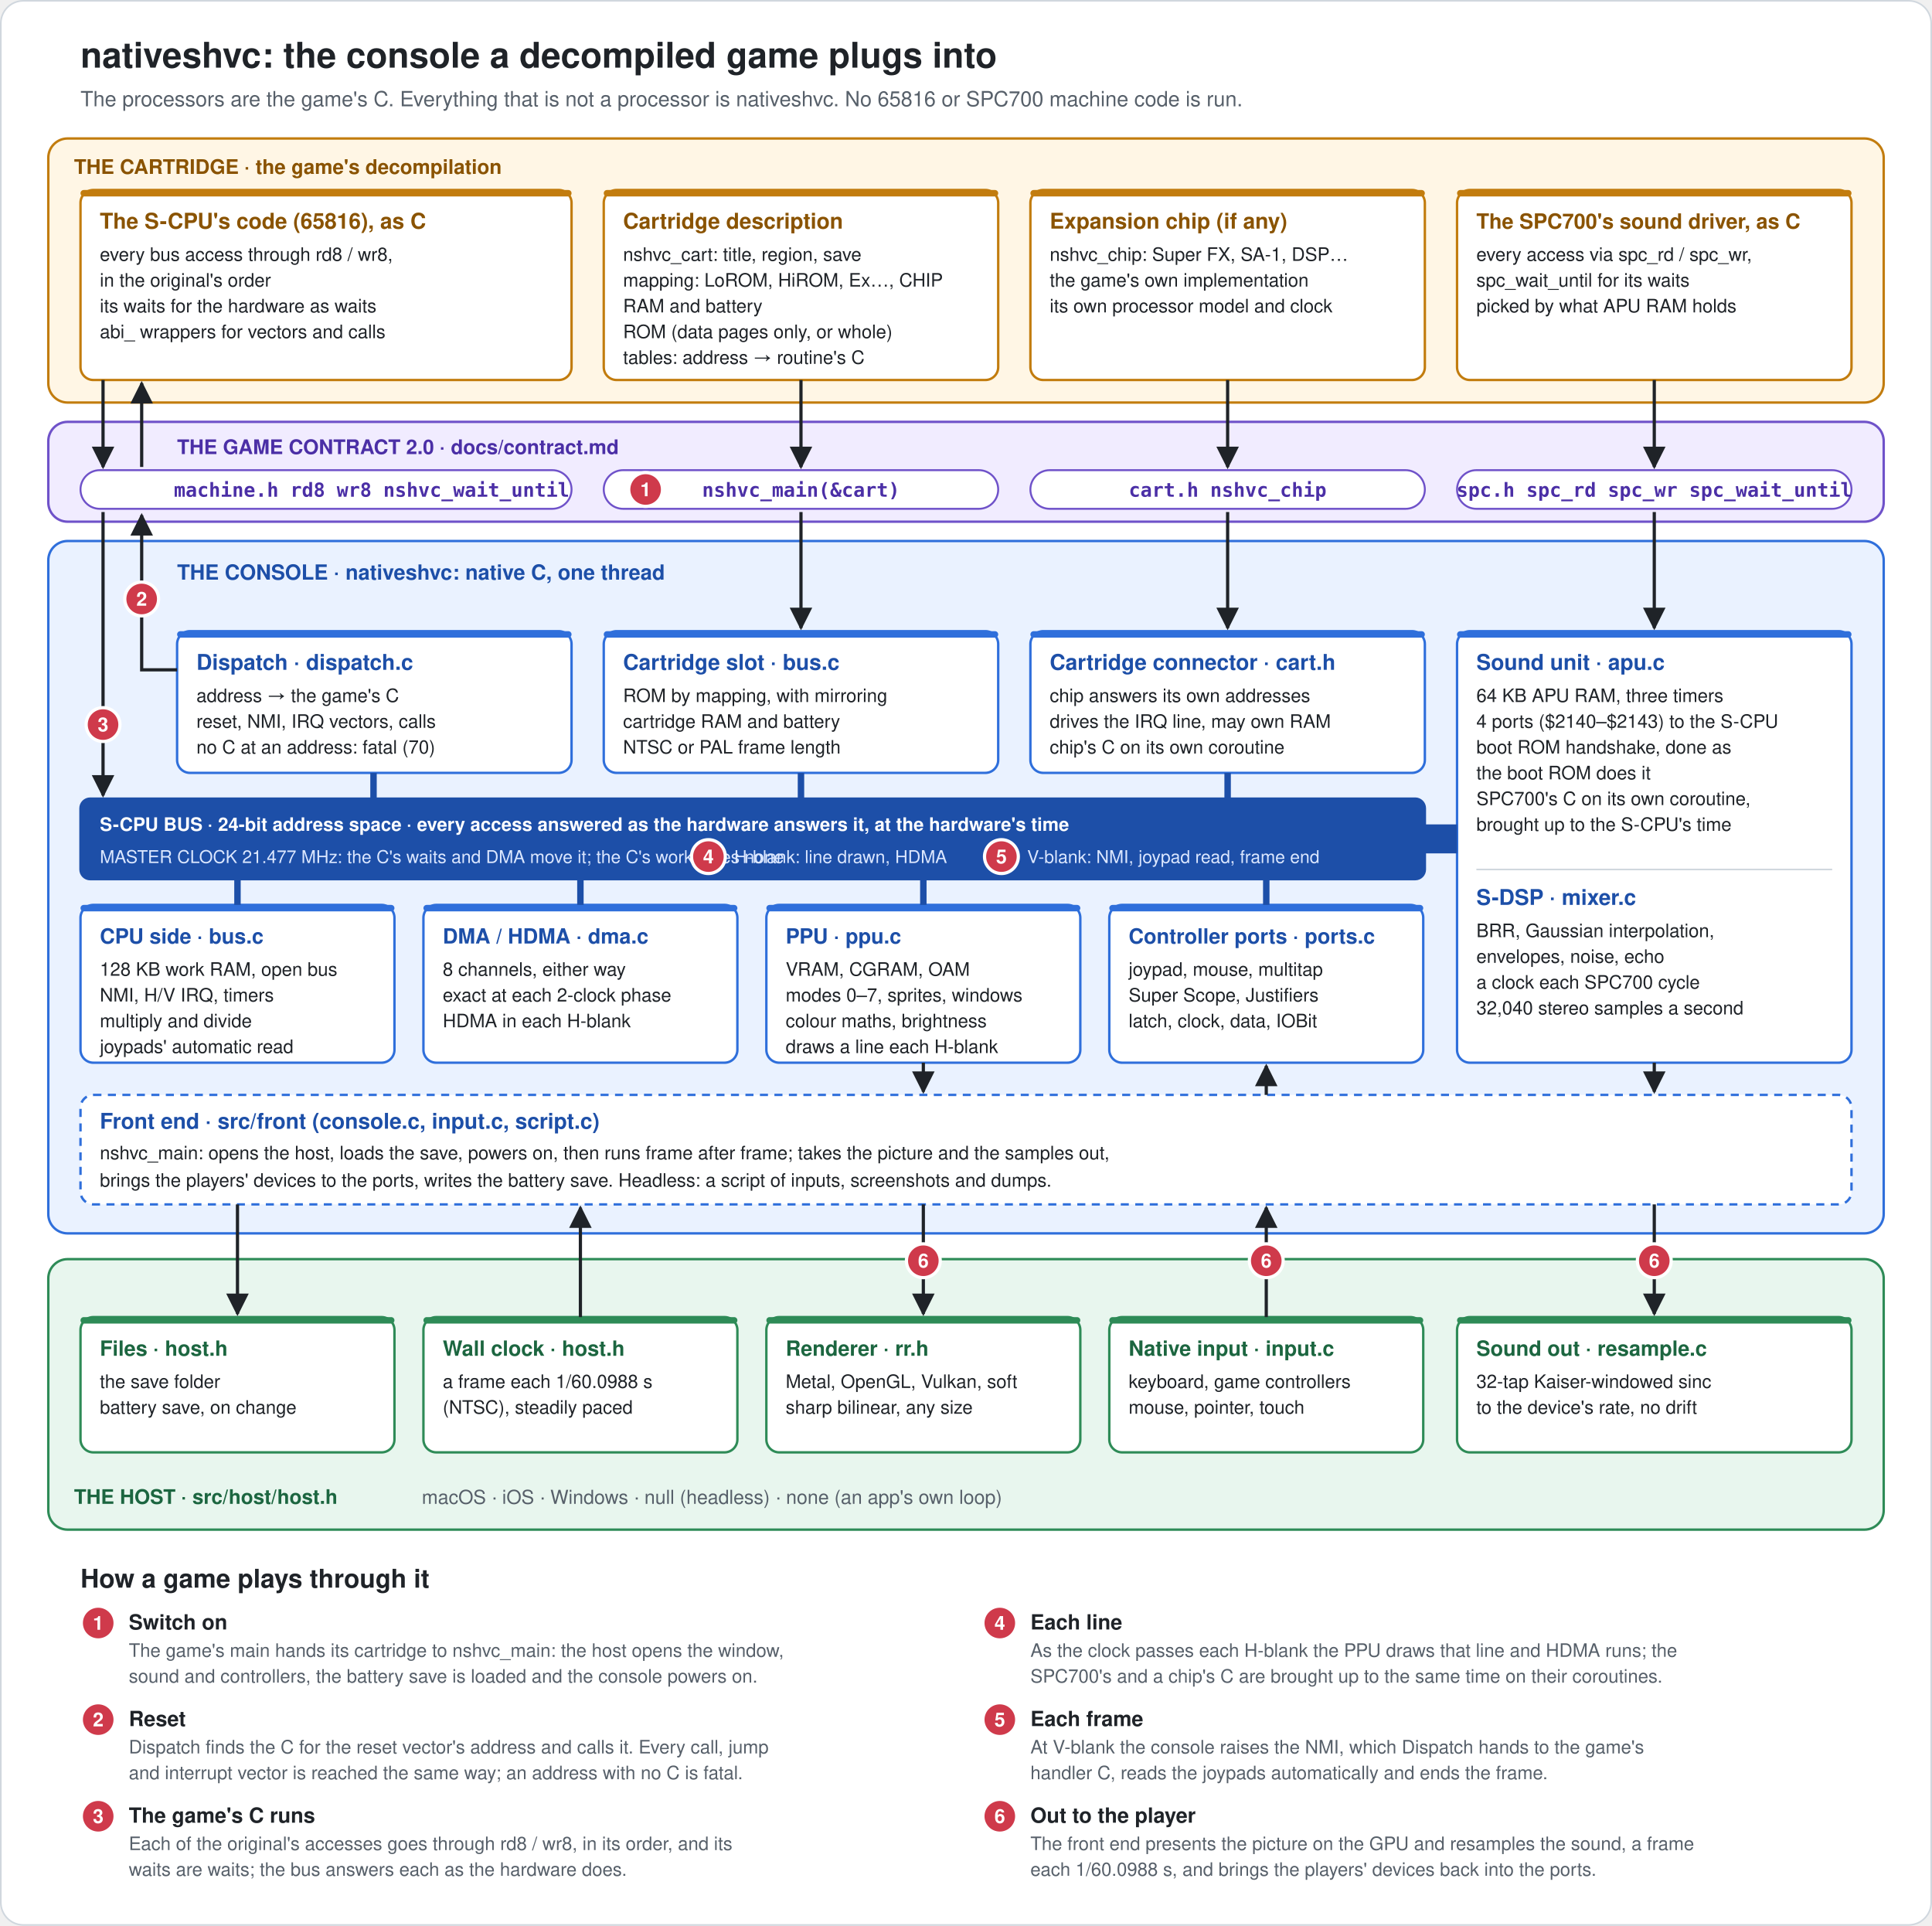
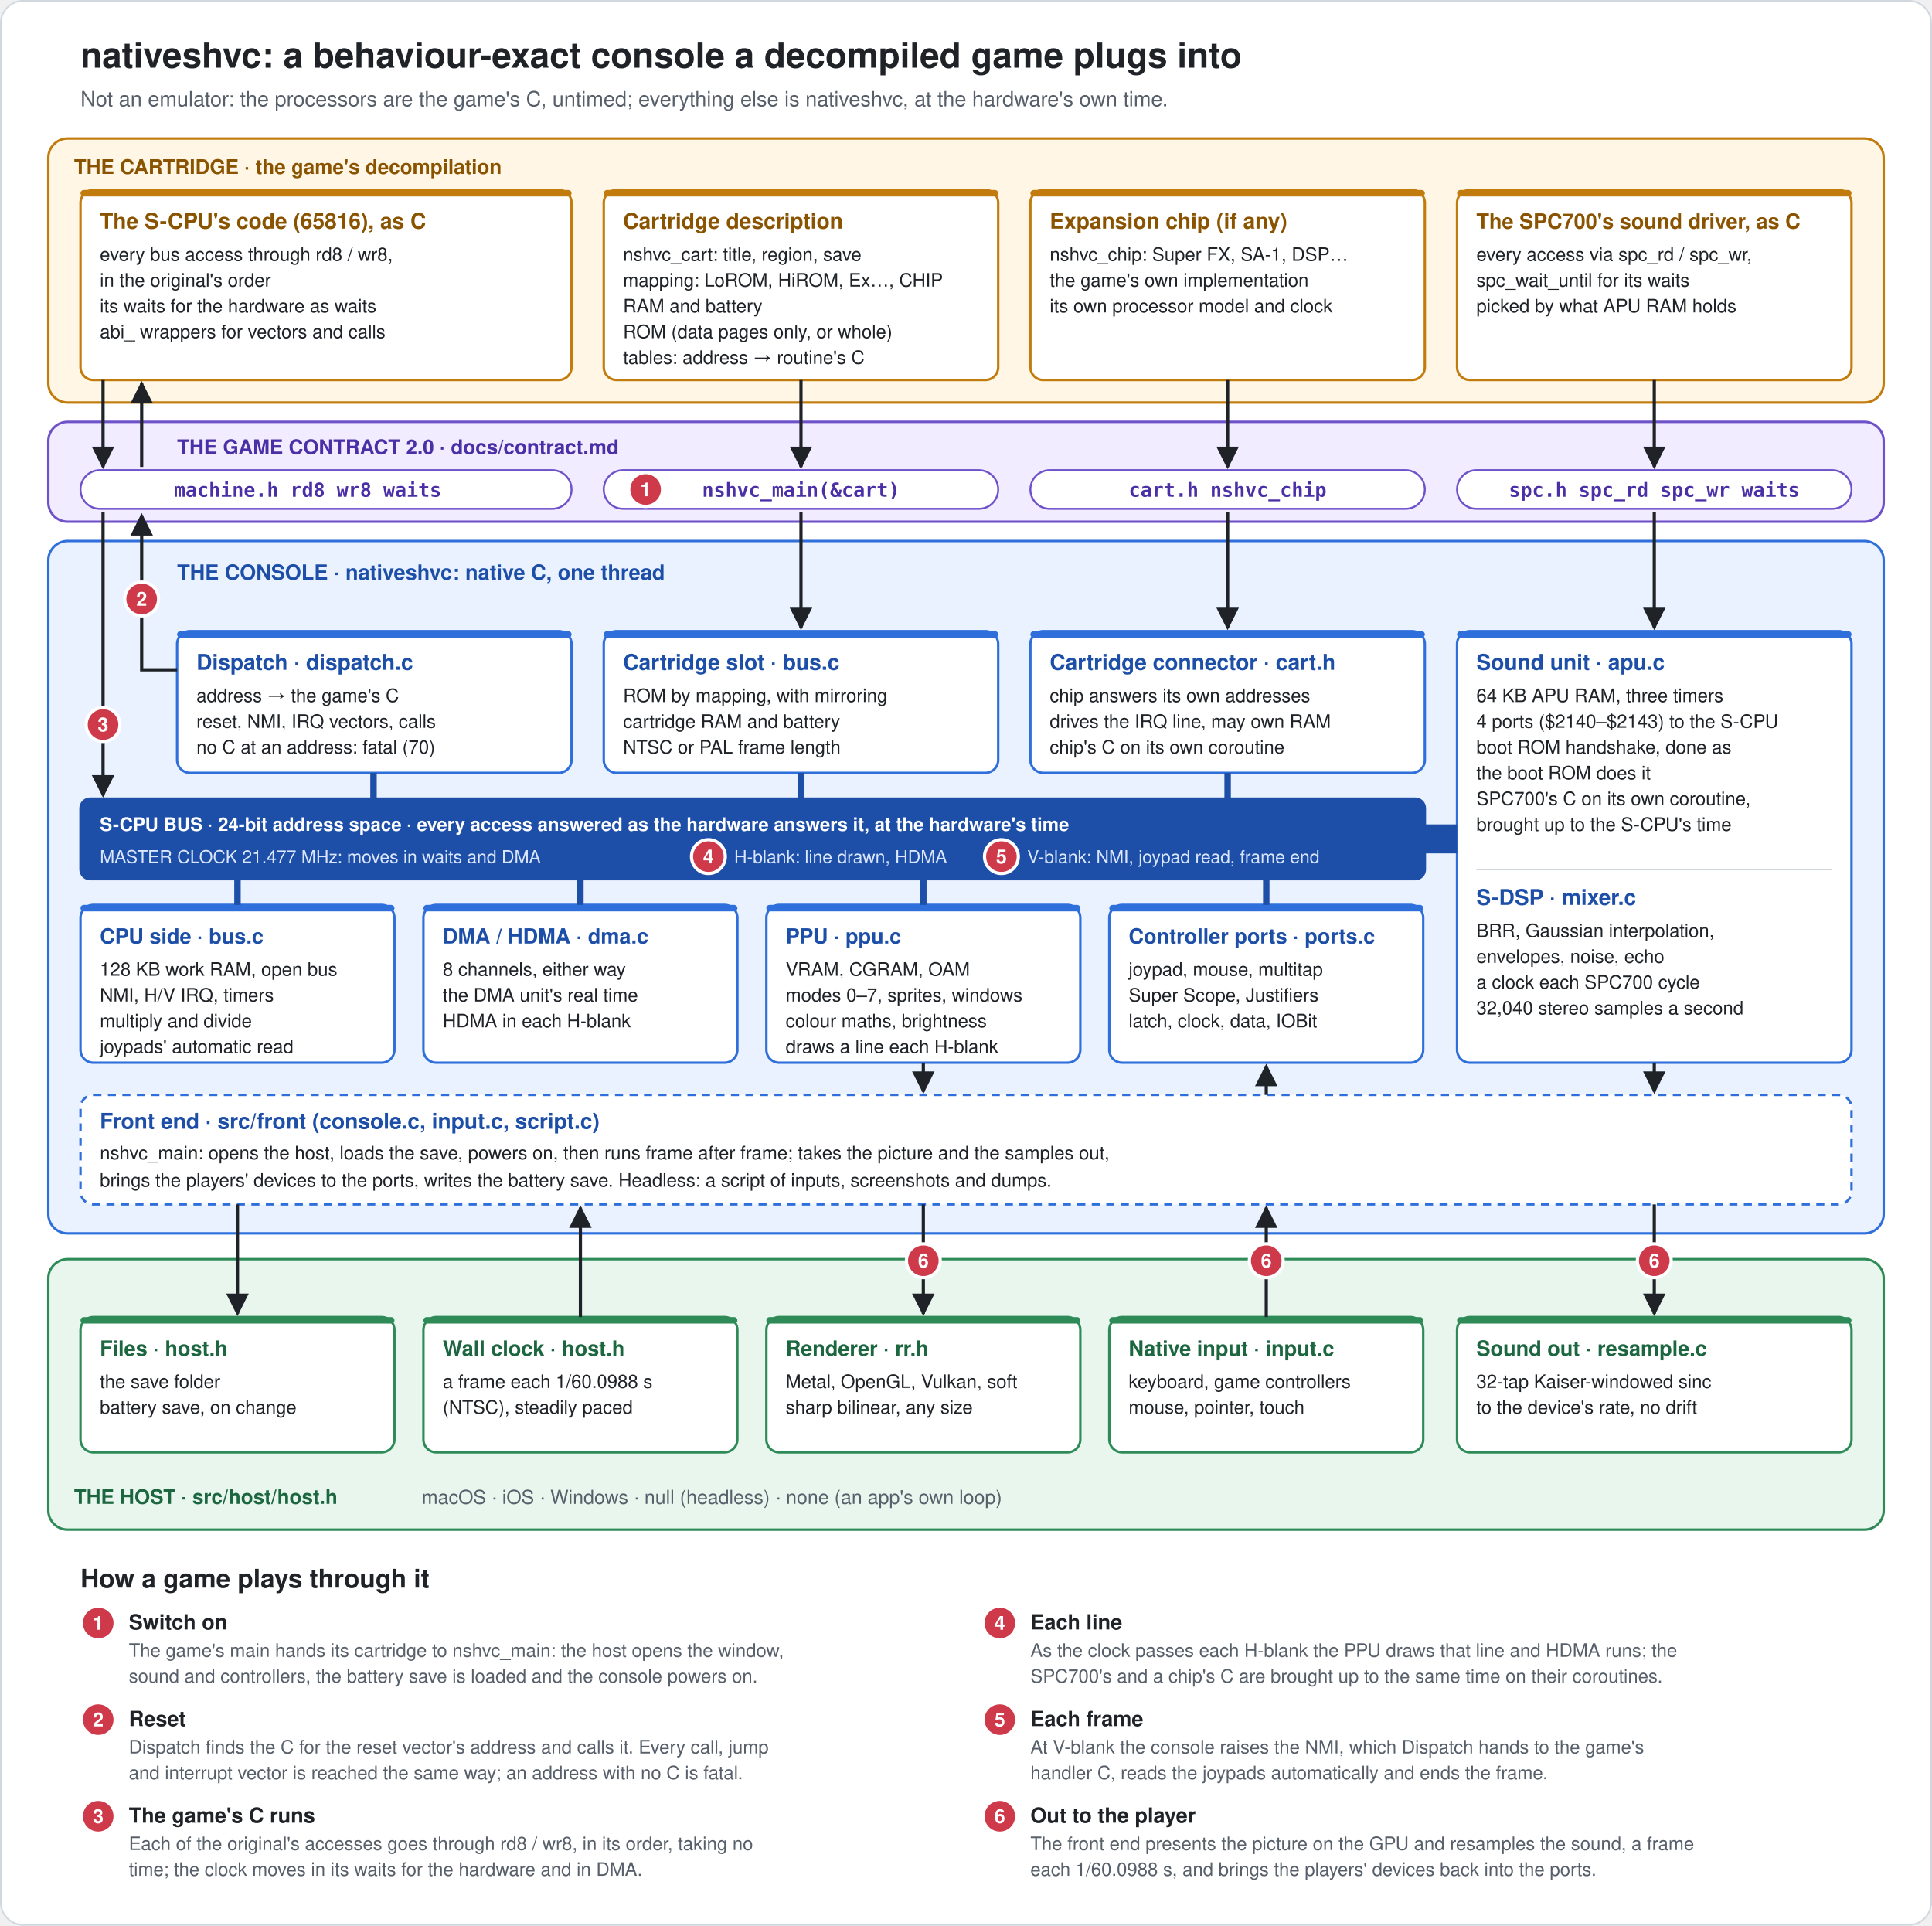
- <svg xmlns="http://www.w3.org/2000/svg" width="1200" height="1196" viewBox="0 0 1200 1196" role="img" aria-label="nativeshvc architecture: the game's decompiled C as the cartridge, nativeshvc as the console, the host below">
+ <svg xmlns="http://www.w3.org/2000/svg" width="1200" height="1196" viewBox="0 0 1200 1196" role="img" aria-label="nativeshvc architecture: a behaviour-exact console, not an emulator: the game's decompiled C as the cartridge, nativeshvc as the console, the host below">
  <defs>
    <marker id="arr" viewBox="0 0 10 10" refX="9" refY="5" markerWidth="7" markerHeight="7" orient="auto-start-reverse">
      <path d="M0,0 L10,5 L0,10 z" fill="#1f2328" />
    </marker>
  </defs>
  <rect x="0.5" y="0.5" width="1199" height="1195" rx="14" fill="#ffffff" stroke="#d0d7de" stroke-width="1" />
-   <text x="50" y="42" font-family="-apple-system, BlinkMacSystemFont, 'Segoe UI', Helvetica, Arial, sans-serif" font-size="22" font-weight="bold" font-style="normal" fill="#1f2328" text-anchor="start">nativeshvc: the console a decompiled game plugs into</text>
-   <text x="50" y="66" font-family="-apple-system, BlinkMacSystemFont, 'Segoe UI', Helvetica, Arial, sans-serif" font-size="13" font-weight="normal" font-style="normal" fill="#57606a" text-anchor="start">The processors are the game's C. Everything that is not a processor is nativeshvc. No 65816 or SPC700 machine code is run.</text>
+   <text x="50" y="42" font-family="-apple-system, BlinkMacSystemFont, 'Segoe UI', Helvetica, Arial, sans-serif" font-size="22" font-weight="bold" font-style="normal" fill="#1f2328" text-anchor="start">nativeshvc: a behaviour-exact console a decompiled game plugs into</text>
+   <text x="50" y="66" font-family="-apple-system, BlinkMacSystemFont, 'Segoe UI', Helvetica, Arial, sans-serif" font-size="13" font-weight="normal" font-style="normal" fill="#57606a" text-anchor="start">Not an emulator: the processors are the game's C, untimed; everything else is nativeshvc, at the hardware's own time.</text>
  <rect x="30" y="86" width="1140" height="164" rx="12" fill="#fff6e5" stroke="#c27c0e" stroke-width="1.5" />
  <text x="46" y="108" font-family="-apple-system, BlinkMacSystemFont, 'Segoe UI', Helvetica, Arial, sans-serif" font-size="12.5" font-weight="bold" font-style="normal" fill="#8a5300" text-anchor="start">THE CARTRIDGE  ·  the game's decompilation</text>
  <rect x="50" y="118" width="305" height="118" rx="8" fill="#ffffff" stroke="#c27c0e" stroke-width="1.5" />
  <rect x="50" y="118" width="305" height="4" rx="2" fill="#c27c0e" />
  <text x="62" y="142" font-family="-apple-system, BlinkMacSystemFont, 'Segoe UI', Helvetica, Arial, sans-serif" font-size="13.5" font-weight="bold" font-style="normal" fill="#8a5300" text-anchor="start">The S-CPU's code (65816), as C</text>
  <text x="62" y="162" font-family="-apple-system, BlinkMacSystemFont, 'Segoe UI', Helvetica, Arial, sans-serif" font-size="11.5" font-weight="normal" font-style="normal" fill="#1f2328" text-anchor="start">every bus access through rd8 / wr8,</text>
  <text x="62" y="178" font-family="-apple-system, BlinkMacSystemFont, 'Segoe UI', Helvetica, Arial, sans-serif" font-size="11.5" font-weight="normal" font-style="normal" fill="#1f2328" text-anchor="start">in the original's order</text>
  <text x="62" y="194" font-family="-apple-system, BlinkMacSystemFont, 'Segoe UI', Helvetica, Arial, sans-serif" font-size="11.5" font-weight="normal" font-style="normal" fill="#1f2328" text-anchor="start">its waits for the hardware as waits</text>
  <text x="62" y="210" font-family="-apple-system, BlinkMacSystemFont, 'Segoe UI', Helvetica, Arial, sans-serif" font-size="11.5" font-weight="normal" font-style="normal" fill="#1f2328" text-anchor="start">abi_ wrappers for vectors and calls</text>
  <rect x="375" y="118" width="245" height="118" rx="8" fill="#ffffff" stroke="#c27c0e" stroke-width="1.5" />
  <rect x="375" y="118" width="245" height="4" rx="2" fill="#c27c0e" />
  <text x="387" y="142" font-family="-apple-system, BlinkMacSystemFont, 'Segoe UI', Helvetica, Arial, sans-serif" font-size="13.5" font-weight="bold" font-style="normal" fill="#8a5300" text-anchor="start">Cartridge description</text>
  <text x="387" y="162" font-family="-apple-system, BlinkMacSystemFont, 'Segoe UI', Helvetica, Arial, sans-serif" font-size="11.5" font-weight="normal" font-style="normal" fill="#1f2328" text-anchor="start">nshvc_cart: title, region, save</text>
  <text x="387" y="178" font-family="-apple-system, BlinkMacSystemFont, 'Segoe UI', Helvetica, Arial, sans-serif" font-size="11.5" font-weight="normal" font-style="normal" fill="#1f2328" text-anchor="start">mapping: LoROM, HiROM, Ex…, CHIP</text>
  <text x="387" y="194" font-family="-apple-system, BlinkMacSystemFont, 'Segoe UI', Helvetica, Arial, sans-serif" font-size="11.5" font-weight="normal" font-style="normal" fill="#1f2328" text-anchor="start">RAM and battery</text>
  <text x="387" y="210" font-family="-apple-system, BlinkMacSystemFont, 'Segoe UI', Helvetica, Arial, sans-serif" font-size="11.5" font-weight="normal" font-style="normal" fill="#1f2328" text-anchor="start">ROM (data pages only, or whole)</text>
  <text x="387" y="226" font-family="-apple-system, BlinkMacSystemFont, 'Segoe UI', Helvetica, Arial, sans-serif" font-size="11.5" font-weight="normal" font-style="normal" fill="#1f2328" text-anchor="start">tables: address → routine's C</text>
  <rect x="640" y="118" width="245" height="118" rx="8" fill="#ffffff" stroke="#c27c0e" stroke-width="1.5" />
  <rect x="640" y="118" width="245" height="4" rx="2" fill="#c27c0e" />
  <text x="652" y="142" font-family="-apple-system, BlinkMacSystemFont, 'Segoe UI', Helvetica, Arial, sans-serif" font-size="13.5" font-weight="bold" font-style="normal" fill="#8a5300" text-anchor="start">Expansion chip (if any)</text>
  <text x="652" y="162" font-family="-apple-system, BlinkMacSystemFont, 'Segoe UI', Helvetica, Arial, sans-serif" font-size="11.5" font-weight="normal" font-style="normal" fill="#1f2328" text-anchor="start">nshvc_chip: Super FX, SA-1, DSP…</text>
  <text x="652" y="178" font-family="-apple-system, BlinkMacSystemFont, 'Segoe UI', Helvetica, Arial, sans-serif" font-size="11.5" font-weight="normal" font-style="normal" fill="#1f2328" text-anchor="start">the game's own implementation</text>
  <text x="652" y="194" font-family="-apple-system, BlinkMacSystemFont, 'Segoe UI', Helvetica, Arial, sans-serif" font-size="11.5" font-weight="normal" font-style="normal" fill="#1f2328" text-anchor="start">its own processor model and clock</text>
  <rect x="905" y="118" width="245" height="118" rx="8" fill="#ffffff" stroke="#c27c0e" stroke-width="1.5" />
  <rect x="905" y="118" width="245" height="4" rx="2" fill="#c27c0e" />
  <text x="917" y="142" font-family="-apple-system, BlinkMacSystemFont, 'Segoe UI', Helvetica, Arial, sans-serif" font-size="13" font-weight="bold" font-style="normal" fill="#8a5300" text-anchor="start">The SPC700's sound driver, as C</text>
  <text x="917" y="162" font-family="-apple-system, BlinkMacSystemFont, 'Segoe UI', Helvetica, Arial, sans-serif" font-size="11.5" font-weight="normal" font-style="normal" fill="#1f2328" text-anchor="start">every access via spc_rd / spc_wr,</text>
  <text x="917" y="178" font-family="-apple-system, BlinkMacSystemFont, 'Segoe UI', Helvetica, Arial, sans-serif" font-size="11.5" font-weight="normal" font-style="normal" fill="#1f2328" text-anchor="start">spc_wait_until for its waits</text>
  <text x="917" y="194" font-family="-apple-system, BlinkMacSystemFont, 'Segoe UI', Helvetica, Arial, sans-serif" font-size="11.5" font-weight="normal" font-style="normal" fill="#1f2328" text-anchor="start">picked by what APU RAM holds</text>
  <rect x="30" y="262" width="1140" height="62" rx="12" fill="#f1ecff" stroke="#6f52c9" stroke-width="1.5" />
  <text x="110" y="282" font-family="-apple-system, BlinkMacSystemFont, 'Segoe UI', Helvetica, Arial, sans-serif" font-size="12.5" font-weight="bold" font-style="normal" fill="#4b2fa6" text-anchor="start">THE GAME CONTRACT 2.0  ·  docs/contract.md</text>
  <rect x="50" y="292" width="305" height="24" rx="12" fill="#ffffff" stroke="#6f52c9" stroke-width="1.2" />
-   <text x="108" y="308.5" font-family="ui-monospace, SFMono-Regular, Menlo, Consolas, monospace" font-size="12" font-weight="bold" font-style="normal" fill="#4b2fa6" text-anchor="start">machine.h  rd8 wr8 nshvc_wait_until</text>
+   <text x="108" y="308.5" font-family="ui-monospace, SFMono-Regular, Menlo, Consolas, monospace" font-size="12" font-weight="bold" font-style="normal" fill="#4b2fa6" text-anchor="start">machine.h  rd8 wr8 waits</text>
  <rect x="375" y="292" width="245" height="24" rx="12" fill="#ffffff" stroke="#6f52c9" stroke-width="1.2" />
  <text x="497.5" y="308.5" font-family="ui-monospace, SFMono-Regular, Menlo, Consolas, monospace" font-size="12" font-weight="bold" font-style="normal" fill="#4b2fa6" text-anchor="middle">nshvc_main(&amp;cart)</text>
  <rect x="640" y="292" width="245" height="24" rx="12" fill="#ffffff" stroke="#6f52c9" stroke-width="1.2" />
  <text x="762.5" y="308.5" font-family="ui-monospace, SFMono-Regular, Menlo, Consolas, monospace" font-size="12" font-weight="bold" font-style="normal" fill="#4b2fa6" text-anchor="middle">cart.h  nshvc_chip</text>
  <rect x="905" y="292" width="245" height="24" rx="12" fill="#ffffff" stroke="#6f52c9" stroke-width="1.2" />
-   <text x="1027.5" y="308.5" font-family="ui-monospace, SFMono-Regular, Menlo, Consolas, monospace" font-size="12" font-weight="bold" font-style="normal" fill="#4b2fa6" text-anchor="middle">spc.h  spc_rd spc_wr spc_wait_until</text>
+   <text x="1027.5" y="308.5" font-family="ui-monospace, SFMono-Regular, Menlo, Consolas, monospace" font-size="12" font-weight="bold" font-style="normal" fill="#4b2fa6" text-anchor="middle">spc.h  spc_rd spc_wr waits</text>
  <rect x="30" y="336" width="1140" height="430" rx="12" fill="#eaf2ff" stroke="#2f6fdb" stroke-width="1.5" />
  <text x="110" y="360" font-family="-apple-system, BlinkMacSystemFont, 'Segoe UI', Helvetica, Arial, sans-serif" font-size="13" font-weight="bold" font-style="normal" fill="#1d4fa8" text-anchor="start">THE CONSOLE  ·  nativeshvc: native C, one thread</text>
  <rect x="110" y="392" width="245" height="88" rx="8" fill="#ffffff" stroke="#2f6fdb" stroke-width="1.5" />
  <rect x="110" y="392" width="245" height="4" rx="2" fill="#2f6fdb" />
  <text x="122" y="416" font-family="-apple-system, BlinkMacSystemFont, 'Segoe UI', Helvetica, Arial, sans-serif" font-size="13.5" font-weight="bold" font-style="normal" fill="#1d4fa8" text-anchor="start">Dispatch · dispatch.c</text>
  <text x="122" y="436" font-family="-apple-system, BlinkMacSystemFont, 'Segoe UI', Helvetica, Arial, sans-serif" font-size="11.5" font-weight="normal" font-style="normal" fill="#1f2328" text-anchor="start">address → the game's C</text>
  <text x="122" y="452" font-family="-apple-system, BlinkMacSystemFont, 'Segoe UI', Helvetica, Arial, sans-serif" font-size="11.5" font-weight="normal" font-style="normal" fill="#1f2328" text-anchor="start">reset, NMI, IRQ vectors, calls</text>
  <text x="122" y="468" font-family="-apple-system, BlinkMacSystemFont, 'Segoe UI', Helvetica, Arial, sans-serif" font-size="11.5" font-weight="normal" font-style="normal" fill="#1f2328" text-anchor="start">no C at an address: fatal (70)</text>
  <rect x="375" y="392" width="245" height="88" rx="8" fill="#ffffff" stroke="#2f6fdb" stroke-width="1.5" />
  <rect x="375" y="392" width="245" height="4" rx="2" fill="#2f6fdb" />
  <text x="387" y="416" font-family="-apple-system, BlinkMacSystemFont, 'Segoe UI', Helvetica, Arial, sans-serif" font-size="13.5" font-weight="bold" font-style="normal" fill="#1d4fa8" text-anchor="start">Cartridge slot · bus.c</text>
  <text x="387" y="436" font-family="-apple-system, BlinkMacSystemFont, 'Segoe UI', Helvetica, Arial, sans-serif" font-size="11.5" font-weight="normal" font-style="normal" fill="#1f2328" text-anchor="start">ROM by mapping, with mirroring</text>
  <text x="387" y="452" font-family="-apple-system, BlinkMacSystemFont, 'Segoe UI', Helvetica, Arial, sans-serif" font-size="11.5" font-weight="normal" font-style="normal" fill="#1f2328" text-anchor="start">cartridge RAM and battery</text>
  <text x="387" y="468" font-family="-apple-system, BlinkMacSystemFont, 'Segoe UI', Helvetica, Arial, sans-serif" font-size="11.5" font-weight="normal" font-style="normal" fill="#1f2328" text-anchor="start">NTSC or PAL frame length</text>
  <rect x="640" y="392" width="245" height="88" rx="8" fill="#ffffff" stroke="#2f6fdb" stroke-width="1.5" />
  <rect x="640" y="392" width="245" height="4" rx="2" fill="#2f6fdb" />
  <text x="652" y="416" font-family="-apple-system, BlinkMacSystemFont, 'Segoe UI', Helvetica, Arial, sans-serif" font-size="13.5" font-weight="bold" font-style="normal" fill="#1d4fa8" text-anchor="start">Cartridge connector · cart.h</text>
  <text x="652" y="436" font-family="-apple-system, BlinkMacSystemFont, 'Segoe UI', Helvetica, Arial, sans-serif" font-size="11.5" font-weight="normal" font-style="normal" fill="#1f2328" text-anchor="start">chip answers its own addresses</text>
  <text x="652" y="452" font-family="-apple-system, BlinkMacSystemFont, 'Segoe UI', Helvetica, Arial, sans-serif" font-size="11.5" font-weight="normal" font-style="normal" fill="#1f2328" text-anchor="start">drives the IRQ line, may own RAM</text>
  <text x="652" y="468" font-family="-apple-system, BlinkMacSystemFont, 'Segoe UI', Helvetica, Arial, sans-serif" font-size="11.5" font-weight="normal" font-style="normal" fill="#1f2328" text-anchor="start">chip's C on its own coroutine</text>
  <rect x="905" y="392" width="245" height="268" rx="8" fill="#ffffff" stroke="#2f6fdb" stroke-width="1.5" />
  <rect x="905" y="392" width="245" height="4" rx="2" fill="#2f6fdb" />
  <text x="917" y="416" font-family="-apple-system, BlinkMacSystemFont, 'Segoe UI', Helvetica, Arial, sans-serif" font-size="13.5" font-weight="bold" font-style="normal" fill="#1d4fa8" text-anchor="start">Sound unit · apu.c</text>
  <text x="917" y="436" font-family="-apple-system, BlinkMacSystemFont, 'Segoe UI', Helvetica, Arial, sans-serif" font-size="11.5" font-weight="normal" font-style="normal" fill="#1f2328" text-anchor="start">64 KB APU RAM, three timers</text>
  <text x="917" y="452" font-family="-apple-system, BlinkMacSystemFont, 'Segoe UI', Helvetica, Arial, sans-serif" font-size="11.5" font-weight="normal" font-style="normal" fill="#1f2328" text-anchor="start">4 ports ($2140–$2143) to the S-CPU</text>
  <text x="917" y="468" font-family="-apple-system, BlinkMacSystemFont, 'Segoe UI', Helvetica, Arial, sans-serif" font-size="11.5" font-weight="normal" font-style="normal" fill="#1f2328" text-anchor="start">boot ROM handshake, done as</text>
  <text x="917" y="484" font-family="-apple-system, BlinkMacSystemFont, 'Segoe UI', Helvetica, Arial, sans-serif" font-size="11.5" font-weight="normal" font-style="normal" fill="#1f2328" text-anchor="start">the boot ROM does it</text>
  <text x="917" y="500" font-family="-apple-system, BlinkMacSystemFont, 'Segoe UI', Helvetica, Arial, sans-serif" font-size="11.5" font-weight="normal" font-style="normal" fill="#1f2328" text-anchor="start">SPC700's C on its own coroutine,</text>
  <text x="917" y="516" font-family="-apple-system, BlinkMacSystemFont, 'Segoe UI', Helvetica, Arial, sans-serif" font-size="11.5" font-weight="normal" font-style="normal" fill="#1f2328" text-anchor="start">brought up to the S-CPU's time</text>
  <line x1="917" y1="540" x2="1138" y2="540" stroke="#d0d7de" />
  <text x="917" y="562" font-family="-apple-system, BlinkMacSystemFont, 'Segoe UI', Helvetica, Arial, sans-serif" font-size="13.5" font-weight="bold" font-style="normal" fill="#1d4fa8" text-anchor="start">S-DSP · mixer.c</text>
  <text x="917" y="582" font-family="-apple-system, BlinkMacSystemFont, 'Segoe UI', Helvetica, Arial, sans-serif" font-size="11.5" font-weight="normal" font-style="normal" fill="#1f2328" text-anchor="start">BRR, Gaussian interpolation,</text>
  <text x="917" y="598" font-family="-apple-system, BlinkMacSystemFont, 'Segoe UI', Helvetica, Arial, sans-serif" font-size="11.5" font-weight="normal" font-style="normal" fill="#1f2328" text-anchor="start">envelopes, noise, echo</text>
  <text x="917" y="614" font-family="-apple-system, BlinkMacSystemFont, 'Segoe UI', Helvetica, Arial, sans-serif" font-size="11.5" font-weight="normal" font-style="normal" fill="#1f2328" text-anchor="start">a clock each SPC700 cycle</text>
  <text x="917" y="630" font-family="-apple-system, BlinkMacSystemFont, 'Segoe UI', Helvetica, Arial, sans-serif" font-size="11.5" font-weight="normal" font-style="normal" fill="#1f2328" text-anchor="start">32,040 stereo samples a second</text>
  <rect x="50" y="496" width="835" height="50" rx="6" fill="#1d4fa8" stroke="#1d4fa8" stroke-width="1.5" />
  <text x="62" y="516" font-family="-apple-system, BlinkMacSystemFont, 'Segoe UI', Helvetica, Arial, sans-serif" font-size="11.5" font-weight="bold" font-style="normal" fill="#ffffff" text-anchor="start">S-CPU BUS  ·  24-bit address space  ·  every access answered as the hardware answers it, at the hardware's time</text>
-   <text x="62" y="536" font-family="-apple-system, BlinkMacSystemFont, 'Segoe UI', Helvetica, Arial, sans-serif" font-size="11" font-weight="normal" font-style="normal" fill="#dbe7ff" text-anchor="start">MASTER CLOCK 21.477 MHz: the C's waits and DMA move it; the C's work takes none</text>
+   <text x="62" y="536" font-family="-apple-system, BlinkMacSystemFont, 'Segoe UI', Helvetica, Arial, sans-serif" font-size="11" font-weight="normal" font-style="normal" fill="#dbe7ff" text-anchor="start">MASTER CLOCK 21.477 MHz: moves in waits and DMA</text>
  <circle cx="440" cy="532" r="10.5" fill="#cf3a4b" stroke="#ffffff" stroke-width="2" />
  <text x="440" y="536.2" font-family="-apple-system, BlinkMacSystemFont, 'Segoe UI', Helvetica, Arial, sans-serif" font-size="12" font-weight="bold" font-style="normal" fill="#ffffff" text-anchor="middle">4</text>
  <text x="456" y="536" font-family="-apple-system, BlinkMacSystemFont, 'Segoe UI', Helvetica, Arial, sans-serif" font-size="11" font-weight="normal" font-style="normal" fill="#dbe7ff" text-anchor="start">H-blank: line drawn, HDMA</text>
  <circle cx="622" cy="532" r="10.5" fill="#cf3a4b" stroke="#ffffff" stroke-width="2" />
  <text x="622" y="536.2" font-family="-apple-system, BlinkMacSystemFont, 'Segoe UI', Helvetica, Arial, sans-serif" font-size="12" font-weight="bold" font-style="normal" fill="#ffffff" text-anchor="middle">5</text>
  <text x="638" y="536" font-family="-apple-system, BlinkMacSystemFont, 'Segoe UI', Helvetica, Arial, sans-serif" font-size="11" font-weight="normal" font-style="normal" fill="#dbe7ff" text-anchor="start">V-blank: NMI, joypad read, frame end</text>
  <rect x="885" y="512" width="20" height="18" fill="#1d4fa8" />
  <line x1="232" y1="480" x2="232" y2="496" stroke="#1d4fa8" stroke-width="4" />
  <line x1="497.5" y1="480" x2="497.5" y2="496" stroke="#1d4fa8" stroke-width="4" />
  <line x1="762.5" y1="480" x2="762.5" y2="496" stroke="#1d4fa8" stroke-width="4" />
  <rect x="50" y="562" width="195" height="98" rx="8" fill="#ffffff" stroke="#2f6fdb" stroke-width="1.5" />
  <rect x="50" y="562" width="195" height="4" rx="2" fill="#2f6fdb" />
  <text x="62" y="586" font-family="-apple-system, BlinkMacSystemFont, 'Segoe UI', Helvetica, Arial, sans-serif" font-size="13" font-weight="bold" font-style="normal" fill="#1d4fa8" text-anchor="start">CPU side · bus.c</text>
  <text x="62" y="606" font-family="-apple-system, BlinkMacSystemFont, 'Segoe UI', Helvetica, Arial, sans-serif" font-size="11.5" font-weight="normal" font-style="normal" fill="#1f2328" text-anchor="start">128 KB work RAM, open bus</text>
  <text x="62" y="622" font-family="-apple-system, BlinkMacSystemFont, 'Segoe UI', Helvetica, Arial, sans-serif" font-size="11.5" font-weight="normal" font-style="normal" fill="#1f2328" text-anchor="start">NMI, H/V IRQ, timers</text>
  <text x="62" y="638" font-family="-apple-system, BlinkMacSystemFont, 'Segoe UI', Helvetica, Arial, sans-serif" font-size="11.5" font-weight="normal" font-style="normal" fill="#1f2328" text-anchor="start">multiply and divide</text>
  <text x="62" y="654" font-family="-apple-system, BlinkMacSystemFont, 'Segoe UI', Helvetica, Arial, sans-serif" font-size="11.5" font-weight="normal" font-style="normal" fill="#1f2328" text-anchor="start">joypads' automatic read</text>
  <rect x="263" y="562" width="195" height="98" rx="8" fill="#ffffff" stroke="#2f6fdb" stroke-width="1.5" />
  <rect x="263" y="562" width="195" height="4" rx="2" fill="#2f6fdb" />
  <text x="275" y="586" font-family="-apple-system, BlinkMacSystemFont, 'Segoe UI', Helvetica, Arial, sans-serif" font-size="13" font-weight="bold" font-style="normal" fill="#1d4fa8" text-anchor="start">DMA / HDMA · dma.c</text>
  <text x="275" y="606" font-family="-apple-system, BlinkMacSystemFont, 'Segoe UI', Helvetica, Arial, sans-serif" font-size="11.5" font-weight="normal" font-style="normal" fill="#1f2328" text-anchor="start">8 channels, either way</text>
-   <text x="275" y="622" font-family="-apple-system, BlinkMacSystemFont, 'Segoe UI', Helvetica, Arial, sans-serif" font-size="11.5" font-weight="normal" font-style="normal" fill="#1f2328" text-anchor="start">exact at each 2-clock phase</text>
+   <text x="275" y="622" font-family="-apple-system, BlinkMacSystemFont, 'Segoe UI', Helvetica, Arial, sans-serif" font-size="11.5" font-weight="normal" font-style="normal" fill="#1f2328" text-anchor="start">the DMA unit's real time</text>
  <text x="275" y="638" font-family="-apple-system, BlinkMacSystemFont, 'Segoe UI', Helvetica, Arial, sans-serif" font-size="11.5" font-weight="normal" font-style="normal" fill="#1f2328" text-anchor="start">HDMA in each H-blank</text>
  <rect x="476" y="562" width="195" height="98" rx="8" fill="#ffffff" stroke="#2f6fdb" stroke-width="1.5" />
  <rect x="476" y="562" width="195" height="4" rx="2" fill="#2f6fdb" />
  <text x="488" y="586" font-family="-apple-system, BlinkMacSystemFont, 'Segoe UI', Helvetica, Arial, sans-serif" font-size="13" font-weight="bold" font-style="normal" fill="#1d4fa8" text-anchor="start">PPU · ppu.c</text>
  <text x="488" y="606" font-family="-apple-system, BlinkMacSystemFont, 'Segoe UI', Helvetica, Arial, sans-serif" font-size="11.5" font-weight="normal" font-style="normal" fill="#1f2328" text-anchor="start">VRAM, CGRAM, OAM</text>
  <text x="488" y="622" font-family="-apple-system, BlinkMacSystemFont, 'Segoe UI', Helvetica, Arial, sans-serif" font-size="11.5" font-weight="normal" font-style="normal" fill="#1f2328" text-anchor="start">modes 0–7, sprites, windows</text>
  <text x="488" y="638" font-family="-apple-system, BlinkMacSystemFont, 'Segoe UI', Helvetica, Arial, sans-serif" font-size="11.5" font-weight="normal" font-style="normal" fill="#1f2328" text-anchor="start">colour maths, brightness</text>
  <text x="488" y="654" font-family="-apple-system, BlinkMacSystemFont, 'Segoe UI', Helvetica, Arial, sans-serif" font-size="11.5" font-weight="normal" font-style="normal" fill="#1f2328" text-anchor="start">draws a line each H-blank</text>
  <rect x="689" y="562" width="195" height="98" rx="8" fill="#ffffff" stroke="#2f6fdb" stroke-width="1.5" />
  <rect x="689" y="562" width="195" height="4" rx="2" fill="#2f6fdb" />
  <text x="701" y="586" font-family="-apple-system, BlinkMacSystemFont, 'Segoe UI', Helvetica, Arial, sans-serif" font-size="13" font-weight="bold" font-style="normal" fill="#1d4fa8" text-anchor="start">Controller ports · ports.c</text>
  <text x="701" y="606" font-family="-apple-system, BlinkMacSystemFont, 'Segoe UI', Helvetica, Arial, sans-serif" font-size="11.5" font-weight="normal" font-style="normal" fill="#1f2328" text-anchor="start">joypad, mouse, multitap</text>
  <text x="701" y="622" font-family="-apple-system, BlinkMacSystemFont, 'Segoe UI', Helvetica, Arial, sans-serif" font-size="11.5" font-weight="normal" font-style="normal" fill="#1f2328" text-anchor="start">Super Scope, Justifiers</text>
  <text x="701" y="638" font-family="-apple-system, BlinkMacSystemFont, 'Segoe UI', Helvetica, Arial, sans-serif" font-size="11.5" font-weight="normal" font-style="normal" fill="#1f2328" text-anchor="start">latch, clock, data, IOBit</text>
  <line x1="147.5" y1="546" x2="147.5" y2="562" stroke="#1d4fa8" stroke-width="4" />
  <line x1="360.5" y1="546" x2="360.5" y2="562" stroke="#1d4fa8" stroke-width="4" />
  <line x1="573.5" y1="546" x2="573.5" y2="562" stroke="#1d4fa8" stroke-width="4" />
  <line x1="786.5" y1="546" x2="786.5" y2="562" stroke="#1d4fa8" stroke-width="4" />
  <rect x="50" y="680" width="1100" height="68" rx="8" fill="#ffffff" stroke="#2f6fdb" stroke-width="1.5" stroke-dasharray="5 4" />
  <text x="62" y="701" font-family="-apple-system, BlinkMacSystemFont, 'Segoe UI', Helvetica, Arial, sans-serif" font-size="13.5" font-weight="bold" font-style="normal" fill="#1d4fa8" text-anchor="start">Front end · src/front  (console.c, input.c, script.c)</text>
  <text x="62" y="720" font-family="-apple-system, BlinkMacSystemFont, 'Segoe UI', Helvetica, Arial, sans-serif" font-size="11.5" font-weight="normal" font-style="normal" fill="#1f2328" text-anchor="start">nshvc_main: opens the host, loads the save, powers on, then runs frame after frame; takes the picture and the samples out,</text>
  <text x="62" y="737" font-family="-apple-system, BlinkMacSystemFont, 'Segoe UI', Helvetica, Arial, sans-serif" font-size="11.5" font-weight="normal" font-style="normal" fill="#1f2328" text-anchor="start">brings the players' devices to the ports, writes the battery save. Headless: a script of inputs, screenshots and dumps.</text>
  <rect x="30" y="782" width="1140" height="168" rx="12" fill="#e8f6ee" stroke="#2e8b57" stroke-width="1.5" />
  <rect x="50" y="818" width="195" height="84" rx="8" fill="#ffffff" stroke="#2e8b57" stroke-width="1.5" />
  <rect x="50" y="818" width="195" height="4" rx="2" fill="#2e8b57" />
  <text x="62" y="842" font-family="-apple-system, BlinkMacSystemFont, 'Segoe UI', Helvetica, Arial, sans-serif" font-size="13" font-weight="bold" font-style="normal" fill="#1c6640" text-anchor="start">Files · host.h</text>
  <text x="62" y="862" font-family="-apple-system, BlinkMacSystemFont, 'Segoe UI', Helvetica, Arial, sans-serif" font-size="11.5" font-weight="normal" font-style="normal" fill="#1f2328" text-anchor="start">the save folder</text>
  <text x="62" y="878" font-family="-apple-system, BlinkMacSystemFont, 'Segoe UI', Helvetica, Arial, sans-serif" font-size="11.5" font-weight="normal" font-style="normal" fill="#1f2328" text-anchor="start">battery save, on change</text>
  <rect x="263" y="818" width="195" height="84" rx="8" fill="#ffffff" stroke="#2e8b57" stroke-width="1.5" />
  <rect x="263" y="818" width="195" height="4" rx="2" fill="#2e8b57" />
  <text x="275" y="842" font-family="-apple-system, BlinkMacSystemFont, 'Segoe UI', Helvetica, Arial, sans-serif" font-size="13" font-weight="bold" font-style="normal" fill="#1c6640" text-anchor="start">Wall clock · host.h</text>
  <text x="275" y="862" font-family="-apple-system, BlinkMacSystemFont, 'Segoe UI', Helvetica, Arial, sans-serif" font-size="11.5" font-weight="normal" font-style="normal" fill="#1f2328" text-anchor="start">a frame each 1/60.0988 s</text>
  <text x="275" y="878" font-family="-apple-system, BlinkMacSystemFont, 'Segoe UI', Helvetica, Arial, sans-serif" font-size="11.5" font-weight="normal" font-style="normal" fill="#1f2328" text-anchor="start">(NTSC), steadily paced</text>
  <rect x="476" y="818" width="195" height="84" rx="8" fill="#ffffff" stroke="#2e8b57" stroke-width="1.5" />
  <rect x="476" y="818" width="195" height="4" rx="2" fill="#2e8b57" />
  <text x="488" y="842" font-family="-apple-system, BlinkMacSystemFont, 'Segoe UI', Helvetica, Arial, sans-serif" font-size="13" font-weight="bold" font-style="normal" fill="#1c6640" text-anchor="start">Renderer · rr.h</text>
  <text x="488" y="862" font-family="-apple-system, BlinkMacSystemFont, 'Segoe UI', Helvetica, Arial, sans-serif" font-size="11.5" font-weight="normal" font-style="normal" fill="#1f2328" text-anchor="start">Metal, OpenGL, Vulkan, soft</text>
  <text x="488" y="878" font-family="-apple-system, BlinkMacSystemFont, 'Segoe UI', Helvetica, Arial, sans-serif" font-size="11.5" font-weight="normal" font-style="normal" fill="#1f2328" text-anchor="start">sharp bilinear, any size</text>
  <rect x="689" y="818" width="195" height="84" rx="8" fill="#ffffff" stroke="#2e8b57" stroke-width="1.5" />
  <rect x="689" y="818" width="195" height="4" rx="2" fill="#2e8b57" />
  <text x="701" y="842" font-family="-apple-system, BlinkMacSystemFont, 'Segoe UI', Helvetica, Arial, sans-serif" font-size="13" font-weight="bold" font-style="normal" fill="#1c6640" text-anchor="start">Native input · input.c</text>
  <text x="701" y="862" font-family="-apple-system, BlinkMacSystemFont, 'Segoe UI', Helvetica, Arial, sans-serif" font-size="11.5" font-weight="normal" font-style="normal" fill="#1f2328" text-anchor="start">keyboard, game controllers</text>
  <text x="701" y="878" font-family="-apple-system, BlinkMacSystemFont, 'Segoe UI', Helvetica, Arial, sans-serif" font-size="11.5" font-weight="normal" font-style="normal" fill="#1f2328" text-anchor="start">mouse, pointer, touch</text>
  <rect x="905" y="818" width="245" height="84" rx="8" fill="#ffffff" stroke="#2e8b57" stroke-width="1.5" />
  <rect x="905" y="818" width="245" height="4" rx="2" fill="#2e8b57" />
  <text x="917" y="842" font-family="-apple-system, BlinkMacSystemFont, 'Segoe UI', Helvetica, Arial, sans-serif" font-size="13" font-weight="bold" font-style="normal" fill="#1c6640" text-anchor="start">Sound out · resample.c</text>
  <text x="917" y="862" font-family="-apple-system, BlinkMacSystemFont, 'Segoe UI', Helvetica, Arial, sans-serif" font-size="11.5" font-weight="normal" font-style="normal" fill="#1f2328" text-anchor="start">32-tap Kaiser-windowed sinc</text>
  <text x="917" y="878" font-family="-apple-system, BlinkMacSystemFont, 'Segoe UI', Helvetica, Arial, sans-serif" font-size="11.5" font-weight="normal" font-style="normal" fill="#1f2328" text-anchor="start">to the device's rate, no drift</text>
  <text x="46" y="934" font-family="-apple-system, BlinkMacSystemFont, 'Segoe UI', Helvetica, Arial, sans-serif" font-size="12.5" font-weight="bold" font-style="normal" fill="#1c6640" text-anchor="start">THE HOST  ·  src/host/host.h</text>
  <text x="262" y="934" font-family="-apple-system, BlinkMacSystemFont, 'Segoe UI', Helvetica, Arial, sans-serif" font-size="12" font-weight="normal" font-style="normal" fill="#57606a" text-anchor="start">macOS  ·  iOS  ·  Windows  ·  null (headless)  ·  none (an app's own loop)</text>
  <line x1="497.5" y1="236" x2="497.5" y2="290" stroke="#1f2328" stroke-width="2" marker-end="url(#arr)" />
  <line x1="497.5" y1="318" x2="497.5" y2="390" stroke="#1f2328" stroke-width="2" marker-end="url(#arr)" />
  <line x1="762.5" y1="236" x2="762.5" y2="290" stroke="#1f2328" stroke-width="2" marker-end="url(#arr)" />
  <line x1="762.5" y1="318" x2="762.5" y2="390" stroke="#1f2328" stroke-width="2" marker-end="url(#arr)" />
  <line x1="1027.5" y1="236" x2="1027.5" y2="290" stroke="#1f2328" stroke-width="2" marker-end="url(#arr)" />
  <line x1="1027.5" y1="318" x2="1027.5" y2="390" stroke="#1f2328" stroke-width="2" marker-end="url(#arr)" />
  <line x1="64" y1="236" x2="64" y2="290" stroke="#1f2328" stroke-width="2" marker-end="url(#arr)" />
  <line x1="64" y1="318" x2="64" y2="494" stroke="#1f2328" stroke-width="2" marker-end="url(#arr)" />
  <path d="M110,416 H88 V320" fill="none" stroke="#1f2328" stroke-width="2" marker-end="url(#arr)" />
  <line x1="88" y1="290" x2="88" y2="238" stroke="#1f2328" stroke-width="2" marker-end="url(#arr)" />
  <circle cx="88" cy="372" r="10.5" fill="#cf3a4b" stroke="#ffffff" stroke-width="2" />
  <text x="88" y="376.2" font-family="-apple-system, BlinkMacSystemFont, 'Segoe UI', Helvetica, Arial, sans-serif" font-size="12" font-weight="bold" font-style="normal" fill="#ffffff" text-anchor="middle">2</text>
  <circle cx="64" cy="450" r="10.5" fill="#cf3a4b" stroke="#ffffff" stroke-width="2" />
  <text x="64" y="454.2" font-family="-apple-system, BlinkMacSystemFont, 'Segoe UI', Helvetica, Arial, sans-serif" font-size="12" font-weight="bold" font-style="normal" fill="#ffffff" text-anchor="middle">3</text>
  <circle cx="401" cy="304" r="10.5" fill="#cf3a4b" stroke="#ffffff" stroke-width="2" />
  <text x="401" y="308.2" font-family="-apple-system, BlinkMacSystemFont, 'Segoe UI', Helvetica, Arial, sans-serif" font-size="12" font-weight="bold" font-style="normal" fill="#ffffff" text-anchor="middle">1</text>
  <line x1="573.5" y1="660" x2="573.5" y2="678" stroke="#1f2328" stroke-width="2" marker-end="url(#arr)" />
  <line x1="573.5" y1="748" x2="573.5" y2="816" stroke="#1f2328" stroke-width="2" marker-end="url(#arr)" />
  <circle cx="573.5" cy="783" r="10.5" fill="#cf3a4b" stroke="#ffffff" stroke-width="2" />
  <text x="573.5" y="787.2" font-family="-apple-system, BlinkMacSystemFont, 'Segoe UI', Helvetica, Arial, sans-serif" font-size="12" font-weight="bold" font-style="normal" fill="#ffffff" text-anchor="middle">6</text>
  <line x1="1027.5" y1="660" x2="1027.5" y2="678" stroke="#1f2328" stroke-width="2" marker-end="url(#arr)" />
  <line x1="1027.5" y1="748" x2="1027.5" y2="816" stroke="#1f2328" stroke-width="2" marker-end="url(#arr)" />
  <circle cx="1027.5" cy="783" r="10.5" fill="#cf3a4b" stroke="#ffffff" stroke-width="2" />
  <text x="1027.5" y="787.2" font-family="-apple-system, BlinkMacSystemFont, 'Segoe UI', Helvetica, Arial, sans-serif" font-size="12" font-weight="bold" font-style="normal" fill="#ffffff" text-anchor="middle">6</text>
  <line x1="786.5" y1="818" x2="786.5" y2="750" stroke="#1f2328" stroke-width="2" marker-end="url(#arr)" />
  <line x1="786.5" y1="680" x2="786.5" y2="662" stroke="#1f2328" stroke-width="2" marker-end="url(#arr)" />
  <circle cx="786.5" cy="783" r="10.5" fill="#cf3a4b" stroke="#ffffff" stroke-width="2" />
  <text x="786.5" y="787.2" font-family="-apple-system, BlinkMacSystemFont, 'Segoe UI', Helvetica, Arial, sans-serif" font-size="12" font-weight="bold" font-style="normal" fill="#ffffff" text-anchor="middle">6</text>
  <line x1="147.5" y1="748" x2="147.5" y2="816" stroke="#1f2328" stroke-width="2" marker-end="url(#arr)" />
  <line x1="360.5" y1="818" x2="360.5" y2="750" stroke="#1f2328" stroke-width="2" marker-end="url(#arr)" />
  <text x="50" y="986" font-family="-apple-system, BlinkMacSystemFont, 'Segoe UI', Helvetica, Arial, sans-serif" font-size="16" font-weight="bold" font-style="normal" fill="#1f2328" text-anchor="start">How a game plays through it</text>
  <circle cx="61" cy="1008" r="10.5" fill="#cf3a4b" stroke="#ffffff" stroke-width="2" />
  <text x="61" y="1012.2" font-family="-apple-system, BlinkMacSystemFont, 'Segoe UI', Helvetica, Arial, sans-serif" font-size="12" font-weight="bold" font-style="normal" fill="#ffffff" text-anchor="middle">1</text>
  <text x="80" y="1012" font-family="-apple-system, BlinkMacSystemFont, 'Segoe UI', Helvetica, Arial, sans-serif" font-size="13" font-weight="bold" font-style="normal" fill="#1f2328" text-anchor="start">Switch on</text>
  <text x="80" y="1029" font-family="-apple-system, BlinkMacSystemFont, 'Segoe UI', Helvetica, Arial, sans-serif" font-size="11.5" font-weight="normal" font-style="normal" fill="#57606a" text-anchor="start">The game's main hands its cartridge to nshvc_main: the host opens the window,</text>
  <text x="80" y="1045" font-family="-apple-system, BlinkMacSystemFont, 'Segoe UI', Helvetica, Arial, sans-serif" font-size="11.5" font-weight="normal" font-style="normal" fill="#57606a" text-anchor="start">sound and controllers, the battery save is loaded and the console powers on.</text>
  <circle cx="61" cy="1068" r="10.5" fill="#cf3a4b" stroke="#ffffff" stroke-width="2" />
  <text x="61" y="1072.2" font-family="-apple-system, BlinkMacSystemFont, 'Segoe UI', Helvetica, Arial, sans-serif" font-size="12" font-weight="bold" font-style="normal" fill="#ffffff" text-anchor="middle">2</text>
  <text x="80" y="1072" font-family="-apple-system, BlinkMacSystemFont, 'Segoe UI', Helvetica, Arial, sans-serif" font-size="13" font-weight="bold" font-style="normal" fill="#1f2328" text-anchor="start">Reset</text>
  <text x="80" y="1089" font-family="-apple-system, BlinkMacSystemFont, 'Segoe UI', Helvetica, Arial, sans-serif" font-size="11.5" font-weight="normal" font-style="normal" fill="#57606a" text-anchor="start">Dispatch finds the C for the reset vector's address and calls it. Every call, jump</text>
  <text x="80" y="1105" font-family="-apple-system, BlinkMacSystemFont, 'Segoe UI', Helvetica, Arial, sans-serif" font-size="11.5" font-weight="normal" font-style="normal" fill="#57606a" text-anchor="start">and interrupt vector is reached the same way; an address with no C is fatal.</text>
  <circle cx="61" cy="1128" r="10.5" fill="#cf3a4b" stroke="#ffffff" stroke-width="2" />
  <text x="61" y="1132.2" font-family="-apple-system, BlinkMacSystemFont, 'Segoe UI', Helvetica, Arial, sans-serif" font-size="12" font-weight="bold" font-style="normal" fill="#ffffff" text-anchor="middle">3</text>
  <text x="80" y="1132" font-family="-apple-system, BlinkMacSystemFont, 'Segoe UI', Helvetica, Arial, sans-serif" font-size="13" font-weight="bold" font-style="normal" fill="#1f2328" text-anchor="start">The game's C runs</text>
-   <text x="80" y="1149" font-family="-apple-system, BlinkMacSystemFont, 'Segoe UI', Helvetica, Arial, sans-serif" font-size="11.5" font-weight="normal" font-style="normal" fill="#57606a" text-anchor="start">Each of the original's accesses goes through rd8 / wr8, in its order, and its</text>
-   <text x="80" y="1165" font-family="-apple-system, BlinkMacSystemFont, 'Segoe UI', Helvetica, Arial, sans-serif" font-size="11.5" font-weight="normal" font-style="normal" fill="#57606a" text-anchor="start">waits are waits; the bus answers each as the hardware does.</text>
+   <text x="80" y="1149" font-family="-apple-system, BlinkMacSystemFont, 'Segoe UI', Helvetica, Arial, sans-serif" font-size="11.5" font-weight="normal" font-style="normal" fill="#57606a" text-anchor="start">Each of the original's accesses goes through rd8 / wr8, in its order, taking no</text>
+   <text x="80" y="1165" font-family="-apple-system, BlinkMacSystemFont, 'Segoe UI', Helvetica, Arial, sans-serif" font-size="11.5" font-weight="normal" font-style="normal" fill="#57606a" text-anchor="start">time; the clock moves in its waits for the hardware and in DMA.</text>
  <circle cx="621" cy="1008" r="10.5" fill="#cf3a4b" stroke="#ffffff" stroke-width="2" />
  <text x="621" y="1012.2" font-family="-apple-system, BlinkMacSystemFont, 'Segoe UI', Helvetica, Arial, sans-serif" font-size="12" font-weight="bold" font-style="normal" fill="#ffffff" text-anchor="middle">4</text>
  <text x="640" y="1012" font-family="-apple-system, BlinkMacSystemFont, 'Segoe UI', Helvetica, Arial, sans-serif" font-size="13" font-weight="bold" font-style="normal" fill="#1f2328" text-anchor="start">Each line</text>
  <text x="640" y="1029" font-family="-apple-system, BlinkMacSystemFont, 'Segoe UI', Helvetica, Arial, sans-serif" font-size="11.5" font-weight="normal" font-style="normal" fill="#57606a" text-anchor="start">As the clock passes each H-blank the PPU draws that line and HDMA runs; the</text>
  <text x="640" y="1045" font-family="-apple-system, BlinkMacSystemFont, 'Segoe UI', Helvetica, Arial, sans-serif" font-size="11.5" font-weight="normal" font-style="normal" fill="#57606a" text-anchor="start">SPC700's and a chip's C are brought up to the same time on their coroutines.</text>
  <circle cx="621" cy="1068" r="10.5" fill="#cf3a4b" stroke="#ffffff" stroke-width="2" />
  <text x="621" y="1072.2" font-family="-apple-system, BlinkMacSystemFont, 'Segoe UI', Helvetica, Arial, sans-serif" font-size="12" font-weight="bold" font-style="normal" fill="#ffffff" text-anchor="middle">5</text>
  <text x="640" y="1072" font-family="-apple-system, BlinkMacSystemFont, 'Segoe UI', Helvetica, Arial, sans-serif" font-size="13" font-weight="bold" font-style="normal" fill="#1f2328" text-anchor="start">Each frame</text>
  <text x="640" y="1089" font-family="-apple-system, BlinkMacSystemFont, 'Segoe UI', Helvetica, Arial, sans-serif" font-size="11.5" font-weight="normal" font-style="normal" fill="#57606a" text-anchor="start">At V-blank the console raises the NMI, which Dispatch hands to the game's</text>
  <text x="640" y="1105" font-family="-apple-system, BlinkMacSystemFont, 'Segoe UI', Helvetica, Arial, sans-serif" font-size="11.5" font-weight="normal" font-style="normal" fill="#57606a" text-anchor="start">handler C, reads the joypads automatically and ends the frame.</text>
  <circle cx="621" cy="1128" r="10.5" fill="#cf3a4b" stroke="#ffffff" stroke-width="2" />
  <text x="621" y="1132.2" font-family="-apple-system, BlinkMacSystemFont, 'Segoe UI', Helvetica, Arial, sans-serif" font-size="12" font-weight="bold" font-style="normal" fill="#ffffff" text-anchor="middle">6</text>
  <text x="640" y="1132" font-family="-apple-system, BlinkMacSystemFont, 'Segoe UI', Helvetica, Arial, sans-serif" font-size="13" font-weight="bold" font-style="normal" fill="#1f2328" text-anchor="start">Out to the player</text>
  <text x="640" y="1149" font-family="-apple-system, BlinkMacSystemFont, 'Segoe UI', Helvetica, Arial, sans-serif" font-size="11.5" font-weight="normal" font-style="normal" fill="#57606a" text-anchor="start">The front end presents the picture on the GPU and resamples the sound, a frame</text>
  <text x="640" y="1165" font-family="-apple-system, BlinkMacSystemFont, 'Segoe UI', Helvetica, Arial, sans-serif" font-size="11.5" font-weight="normal" font-style="normal" fill="#57606a" text-anchor="start">each 1/60.0988 s, and brings the players' devices back into the ports.</text>
</svg>
